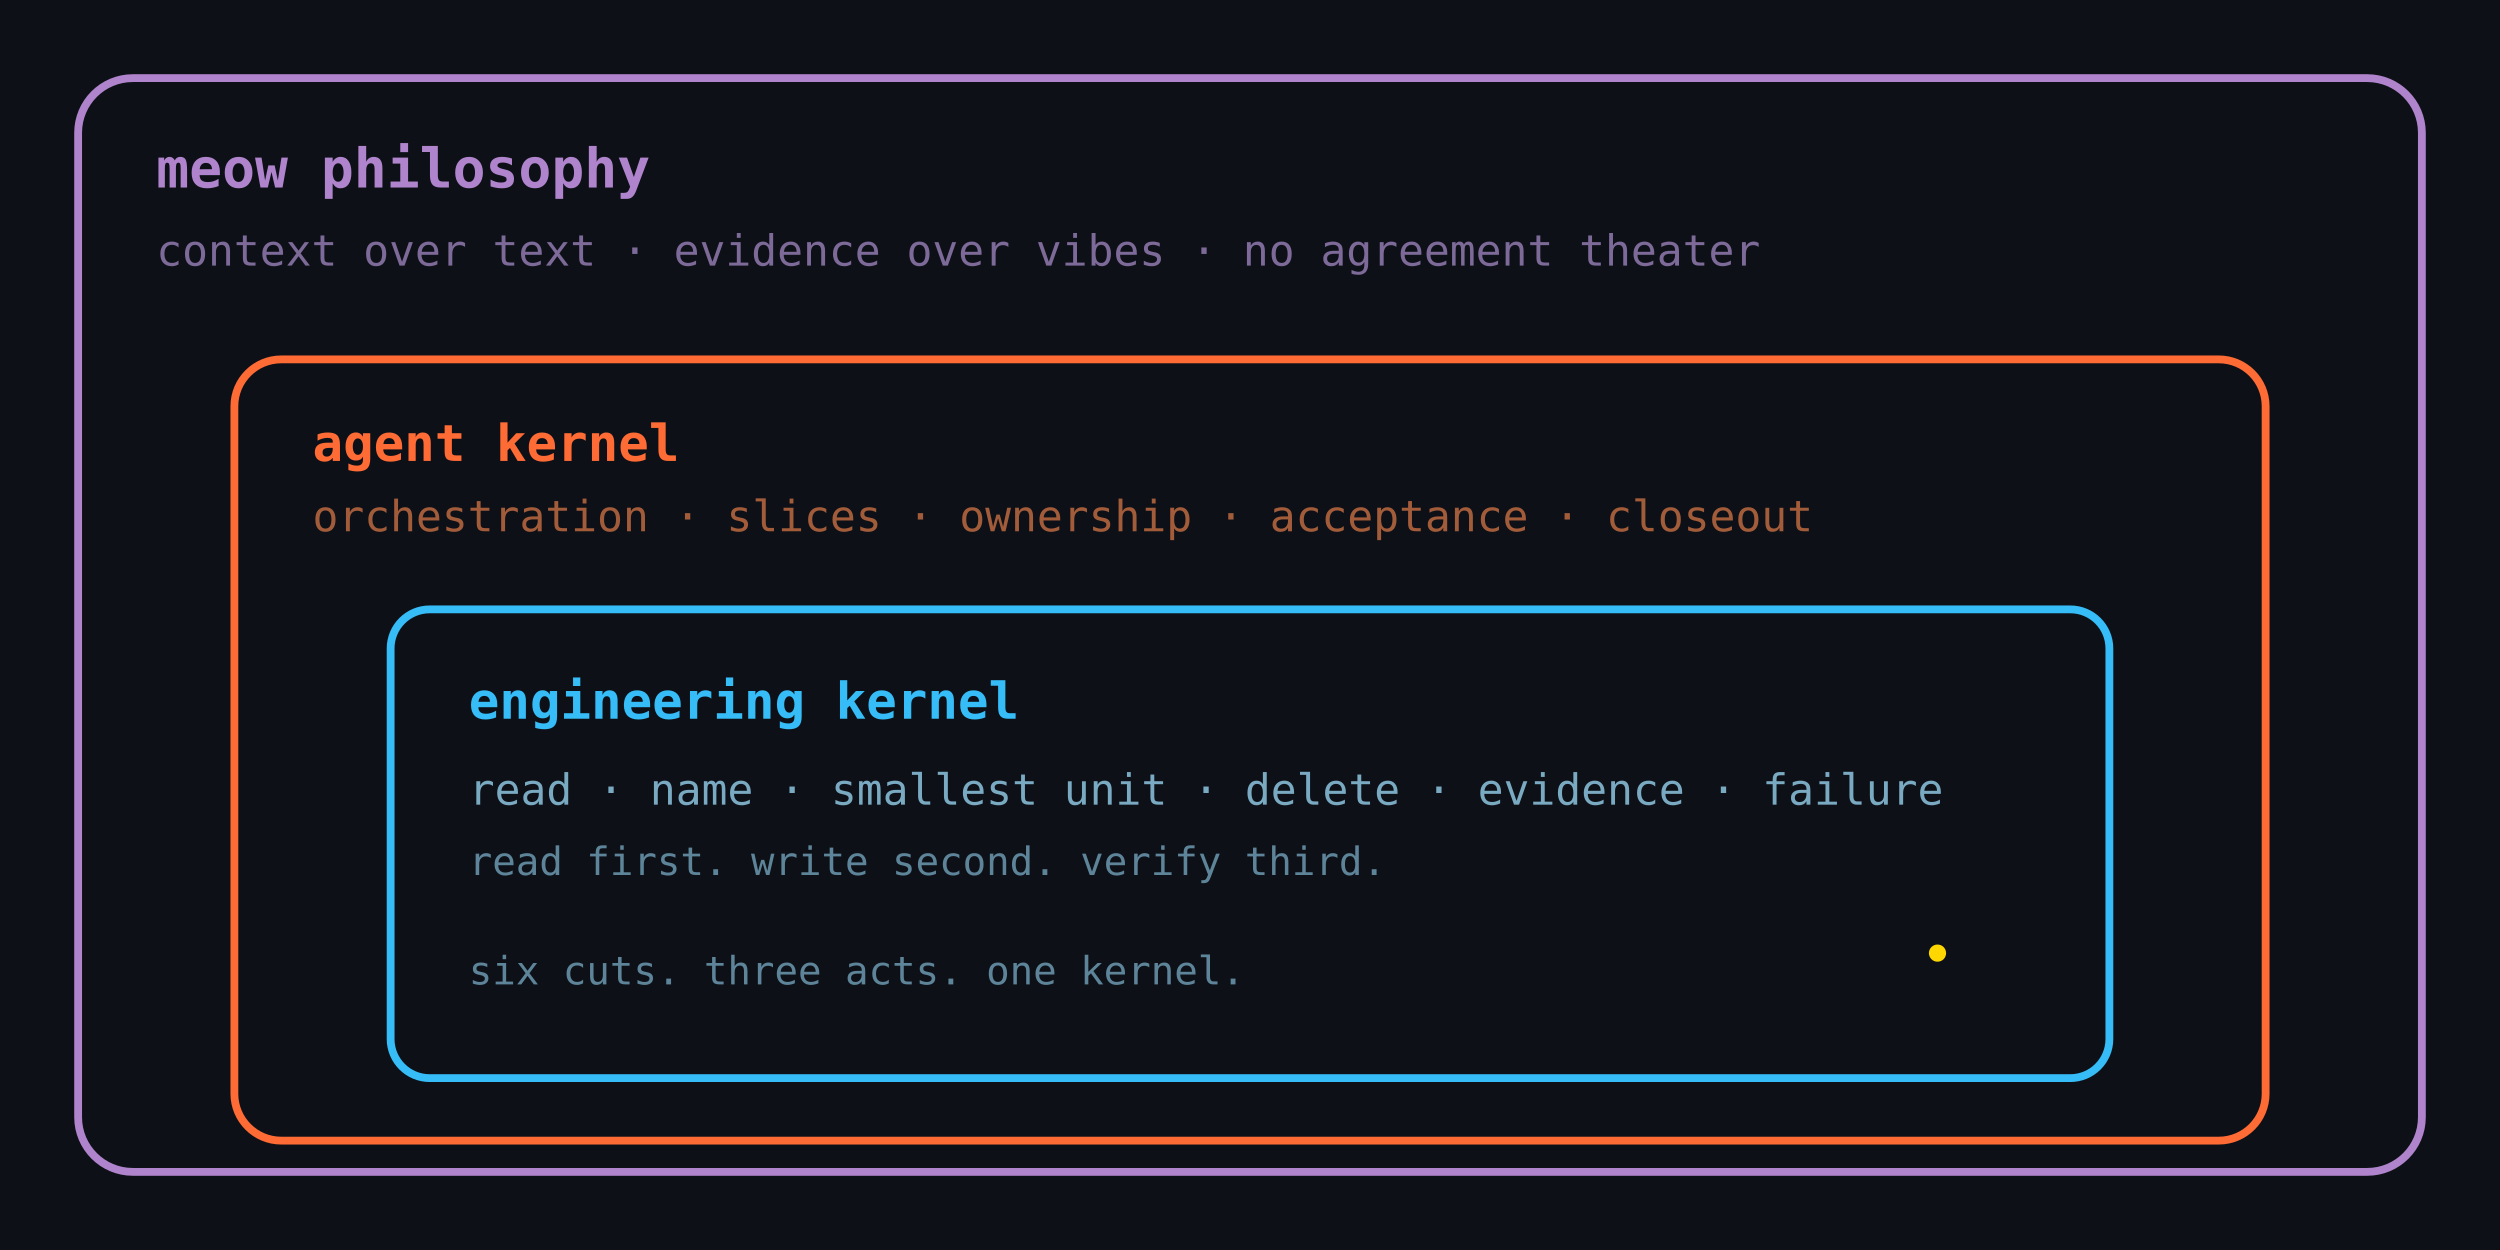
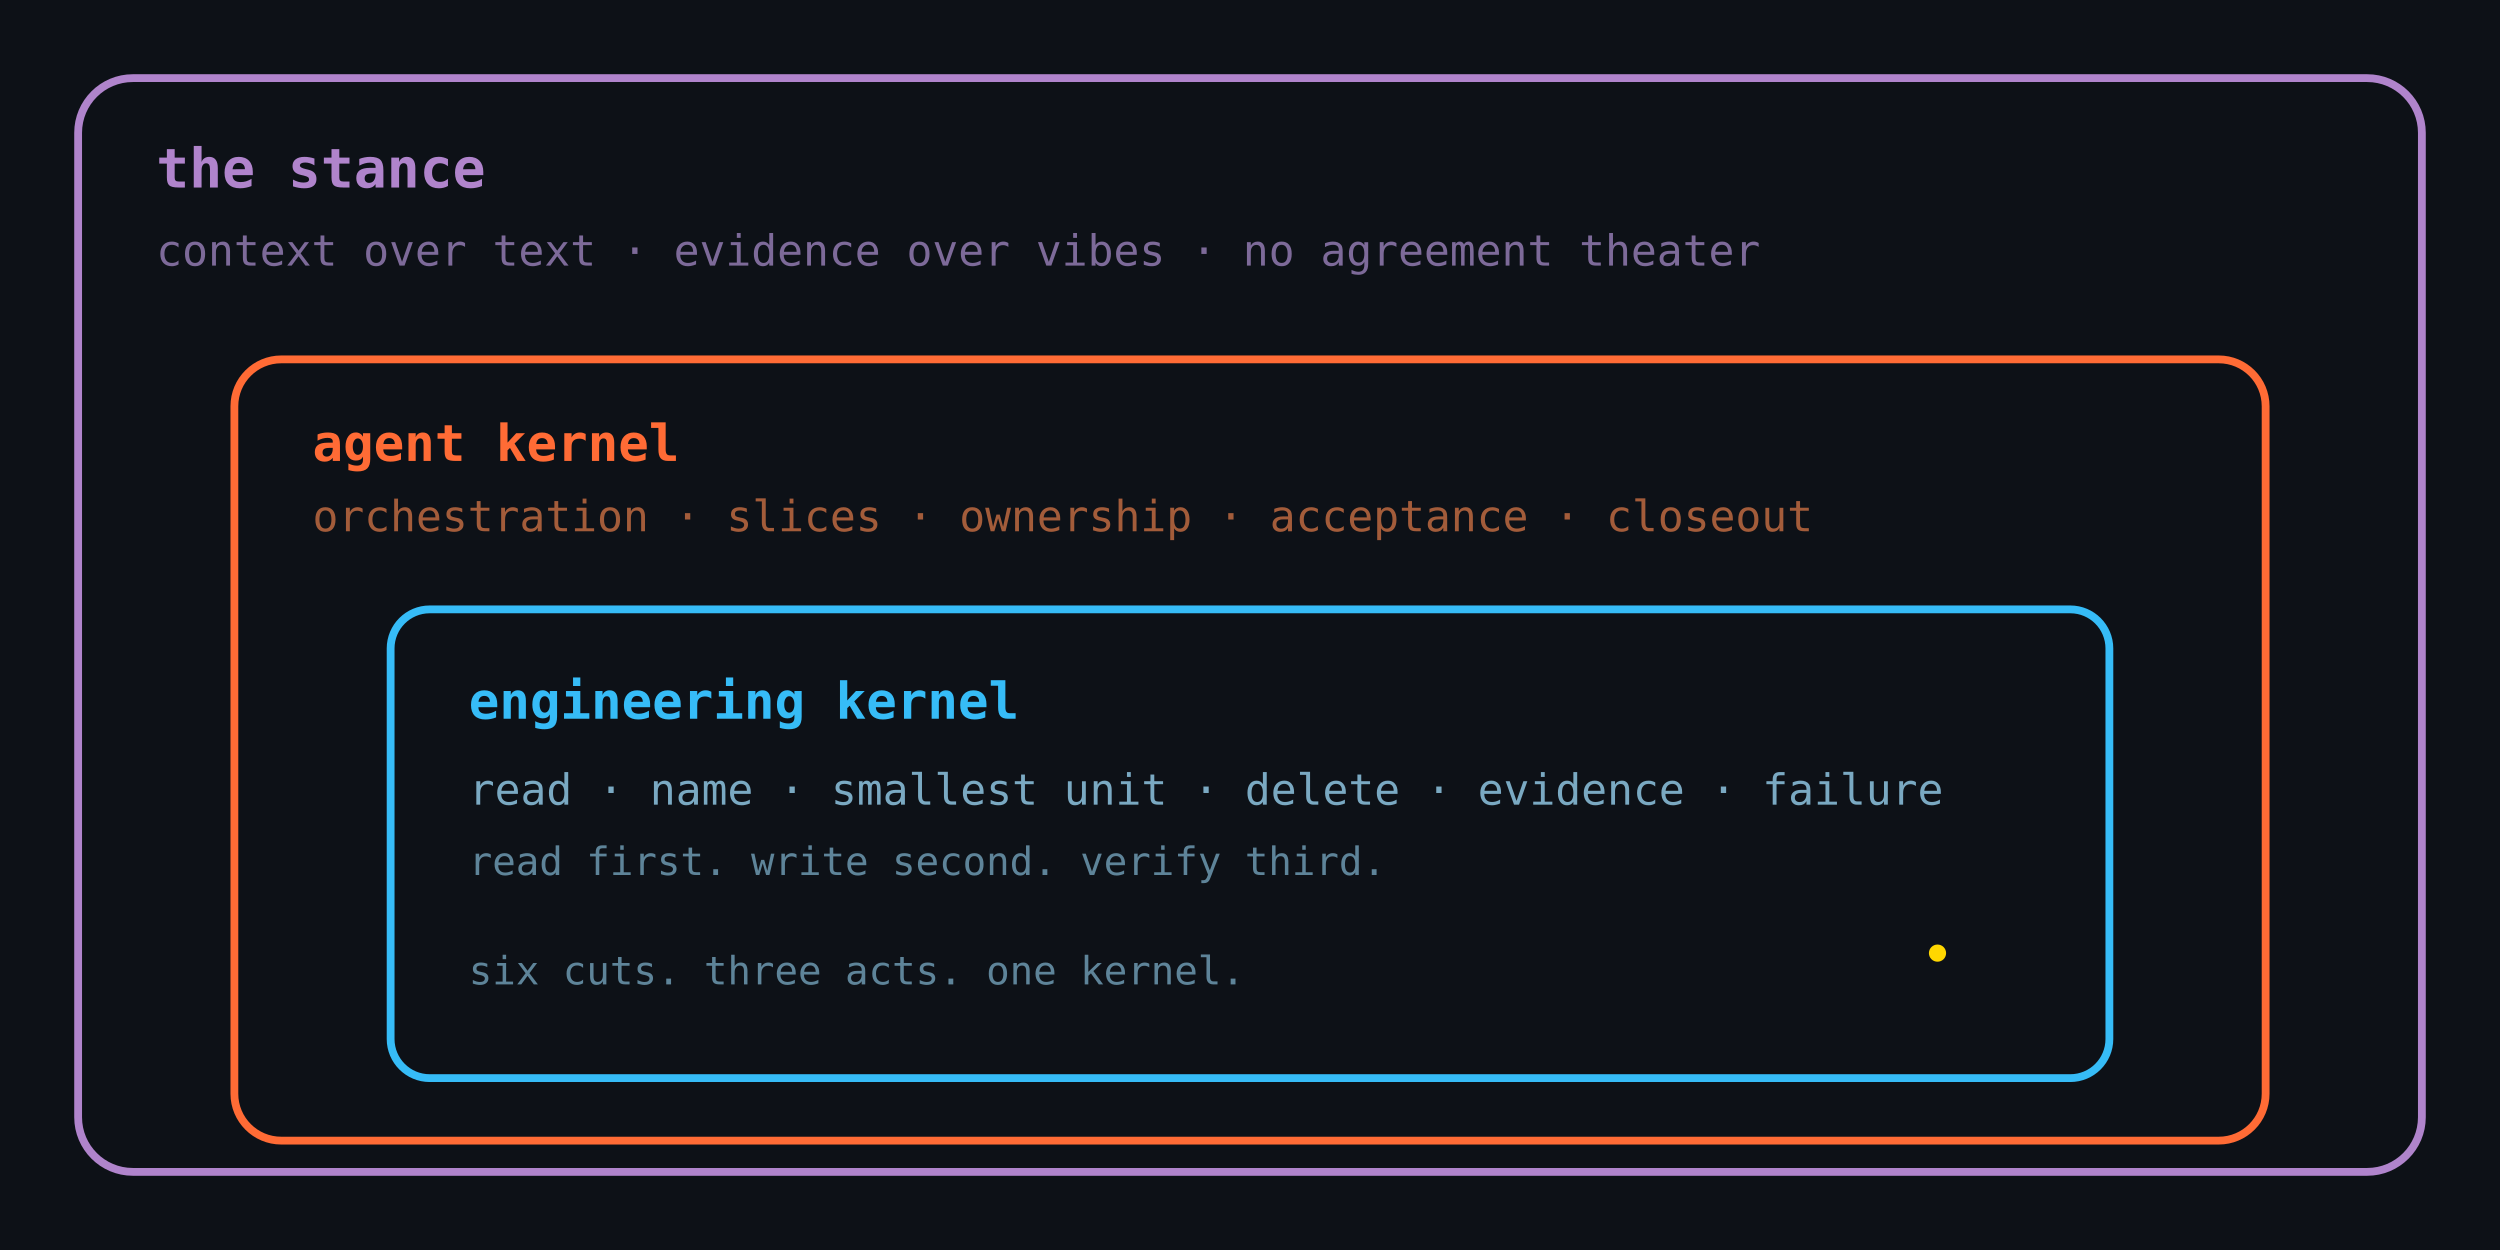
- <svg xmlns="http://www.w3.org/2000/svg" viewBox="0 0 640 320" role="img" aria-label="nesting diagram: meow philosophy contains agent kernel contains engineering kernel">
+ <svg xmlns="http://www.w3.org/2000/svg" viewBox="0 0 640 320" role="img" aria-label="nesting diagram: the stance contains the agent kernel contains the engineering kernel">
  <rect width="640" height="320" fill="#0d1117" />
  <rect x="20" y="20" width="600" height="280" rx="14" fill="none" stroke="#B084CC" stroke-width="2" />
-   <text x="40" y="48" fill="#B084CC" font-family="ui-monospace, SFMono-Regular, Menlo, monospace" font-size="14" font-weight="600">meow philosophy</text>
+   <text x="40" y="48" fill="#B084CC" font-family="ui-monospace, SFMono-Regular, Menlo, monospace" font-size="14" font-weight="600">the stance</text>
  <text x="40" y="68" fill="#7d6a99" font-family="ui-monospace, SFMono-Regular, Menlo, monospace" font-size="11">context over text · evidence over vibes · no agreement theater</text>
  <rect x="60" y="92" width="520" height="200" rx="12" fill="none" stroke="#FF6B35" stroke-width="2" />
  <text x="80" y="118" fill="#FF6B35" font-family="ui-monospace, SFMono-Regular, Menlo, monospace" font-size="13" font-weight="600">agent kernel</text>
  <text x="80" y="136" fill="#a35c3a" font-family="ui-monospace, SFMono-Regular, Menlo, monospace" font-size="11">orchestration · slices · ownership · acceptance · closeout</text>
  <rect x="100" y="156" width="440" height="120" rx="10" fill="none" stroke="#36BCF7" stroke-width="2" />
  <text x="120" y="184" fill="#36BCF7" font-family="ui-monospace, SFMono-Regular, Menlo, monospace" font-size="13" font-weight="600">engineering kernel</text>
  <text x="120" y="206" fill="#7aa9c2" font-family="ui-monospace, SFMono-Regular, Menlo, monospace" font-size="11">read · name · smallest unit · delete · evidence · failure</text>
  <text x="120" y="224" fill="#5e8499" font-family="ui-monospace, SFMono-Regular, Menlo, monospace" font-size="10">read first. write second. verify third.</text>
  <circle cx="496" cy="244" r="2.2" fill="#FFD700" />
  <text x="120" y="252" fill="#5e8499" font-family="ui-monospace, SFMono-Regular, Menlo, monospace" font-size="10">six cuts. three acts. one kernel.</text>
</svg>
